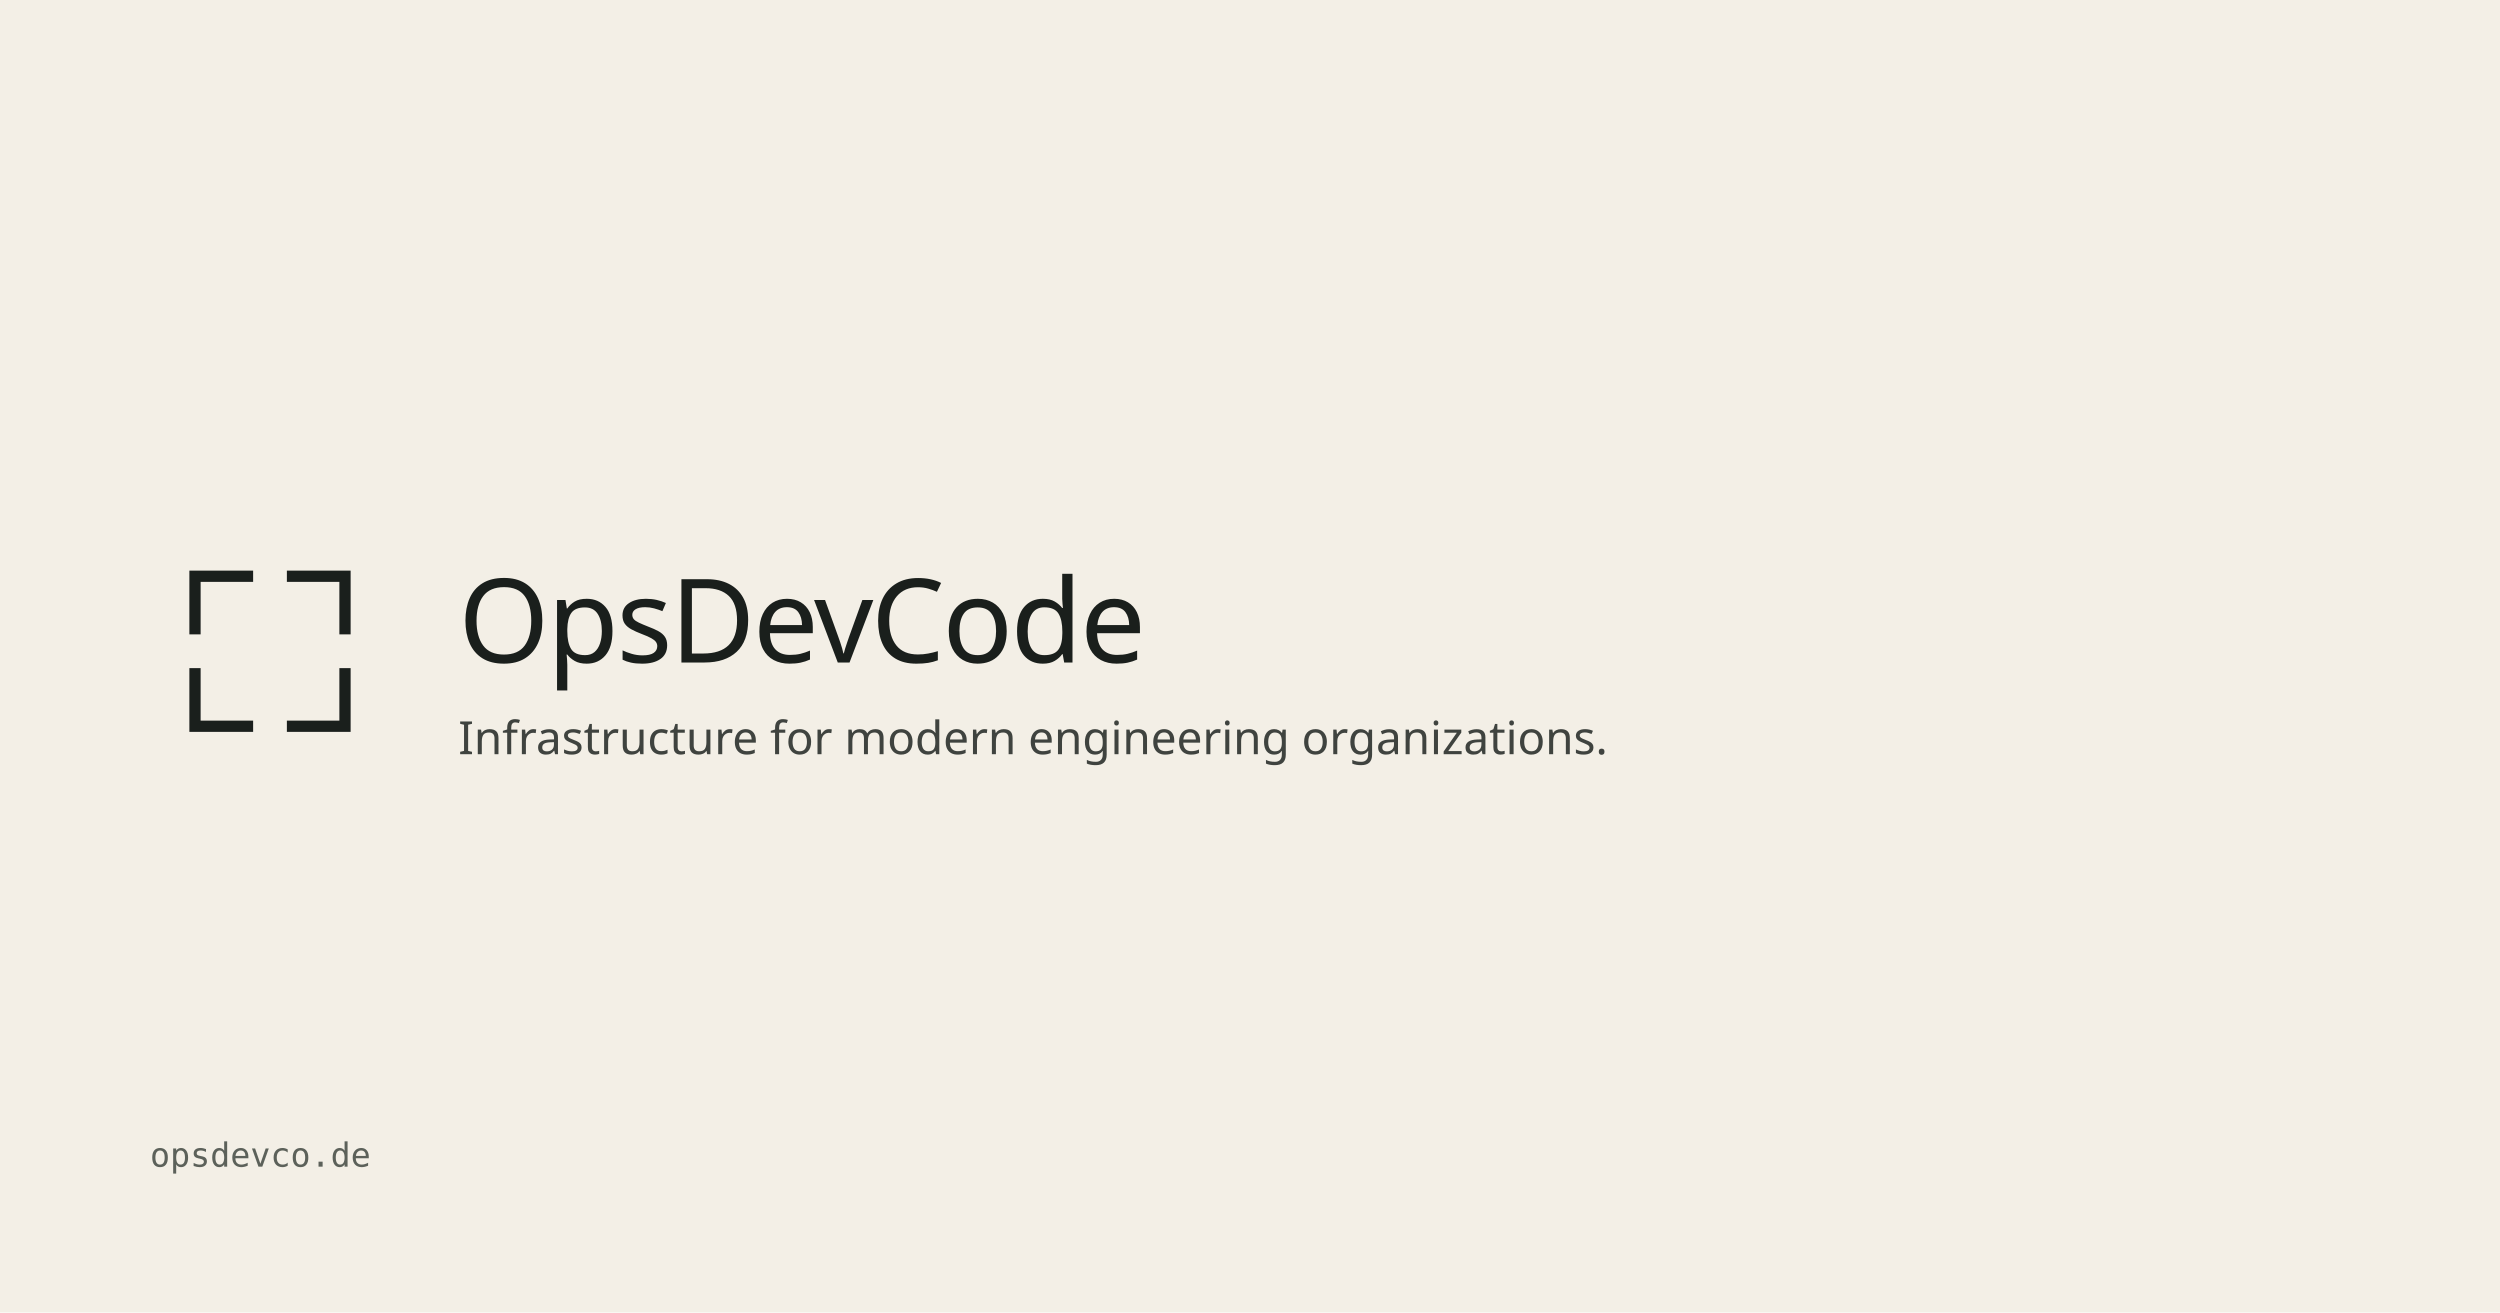
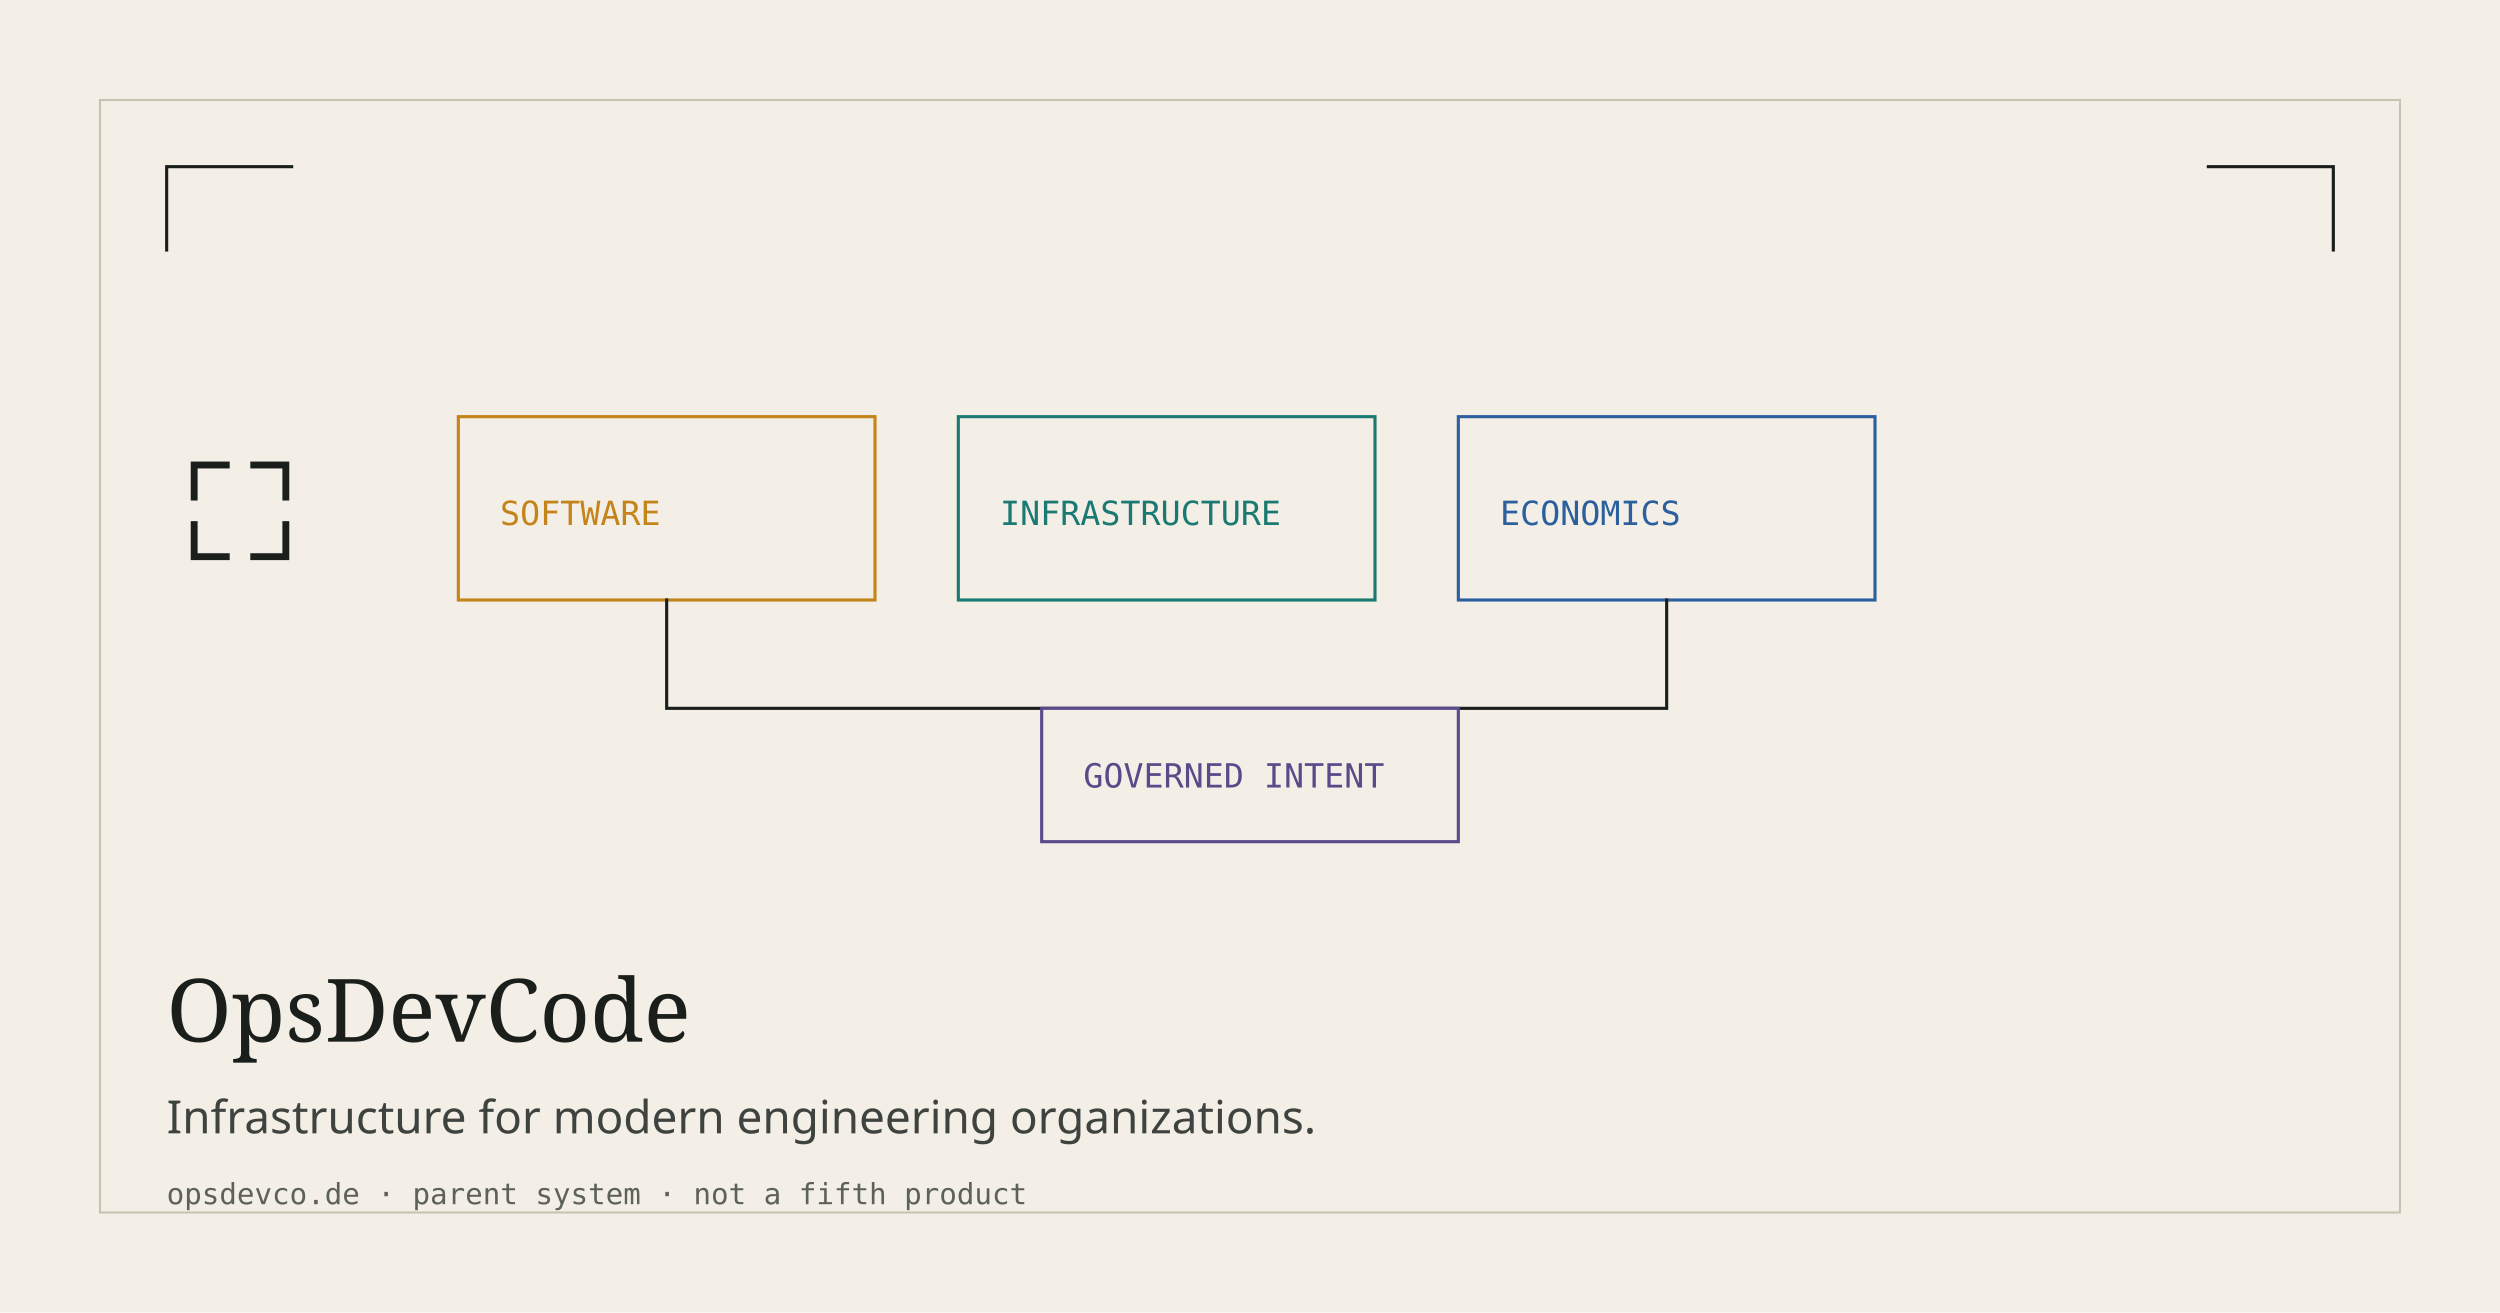
<svg xmlns="http://www.w3.org/2000/svg" viewBox="0 0 1200 630" role="img" aria-label="OpsDevCode">
  <rect width="1200" height="630" fill="#F3EFE6" />
-   <g fill="none" stroke="#1A1F1C" stroke-width="1.5" stroke-linecap="square" stroke-linejoin="miter" transform="translate(72 255) scale(3.6)">
+   <g fill="none" stroke="#C9C2B3" stroke-width="1">
+     <path d="M48 48 H1152 V582 H48 Z" />
+   </g>
+   <g fill="none" stroke="#1A1F1C" stroke-width="1.5" stroke-linecap="square" stroke-linejoin="miter">
+     <path d="M80 120 V80 H140" />
+     <path d="M1060 80 H1120 V120" />
+   </g>
+   <g fill="none" stroke="#1A1F1C" stroke-width="1.5" stroke-linecap="square" stroke-linejoin="miter" transform="translate(80 210) scale(2.2)">
    <path d="M6 13 V6 H13" />
    <path d="M19 6 H26 V13" />
    <path d="M26 19 V26 H19" />
    <path d="M13 26 H6 V19" />
  </g>
-   <text x="220" y="318" fill="#1A1F1C" font-family="IBM Plex Sans, ui-sans-serif, sans-serif" font-size="56" font-weight="500" letter-spacing="-0.02em">OpsDevCode</text>
-   <text x="220" y="362" fill="#3F433F" font-family="IBM Plex Sans, ui-sans-serif, sans-serif" font-size="22">Infrastructure for modern engineering organizations.</text>
-   <text x="72" y="560" fill="#5C615A" font-family="IBM Plex Mono, ui-monospace, monospace" font-size="16">opsdevco.de</text>
+   <rect x="220" y="200" width="200" height="88" fill="#F3EFE6" stroke="#C4841A" stroke-width="1.5" />
+   <rect x="460" y="200" width="200" height="88" fill="#F3EFE6" stroke="#1A7A72" stroke-width="1.5" />
+   <rect x="700" y="200" width="200" height="88" fill="#F3EFE6" stroke="#2B5F9E" stroke-width="1.5" />
+   <text x="240" y="252" fill="#C4841A" font-family="IBM Plex Mono, ui-monospace, monospace" font-size="16">SOFTWARE</text>
+   <text x="480" y="252" fill="#1A7A72" font-family="IBM Plex Mono, ui-monospace, monospace" font-size="16">INFRASTRUCTURE</text>
+   <text x="720" y="252" fill="#2B5F9E" font-family="IBM Plex Mono, ui-monospace, monospace" font-size="16">ECONOMICS</text>
+   <path d="M320 288 V340 H800 V288" fill="none" stroke="#1A1F1C" stroke-width="1.5" stroke-linecap="square" />
+   <rect x="500" y="340" width="200" height="64" fill="#F3EFE6" stroke="#5B4A8A" stroke-width="1.5" />
+   <text x="520" y="378" fill="#5B4A8A" font-family="IBM Plex Mono, ui-monospace, monospace" font-size="16">GOVERNED INTENT</text>
+   <text x="80" y="500" fill="#1A1F1C" font-family="IBM Plex Serif, Georgia, serif" font-size="42">OpsDevCode</text>
+   <text x="80" y="544" fill="#3F433F" font-family="IBM Plex Sans, ui-sans-serif, sans-serif" font-size="22">Infrastructure for modern engineering organizations.</text>
+   <text x="80" y="578" fill="#5C615A" font-family="IBM Plex Mono, ui-monospace, monospace" font-size="14">opsdevco.de · parent system · not a fifth product</text>
</svg>
